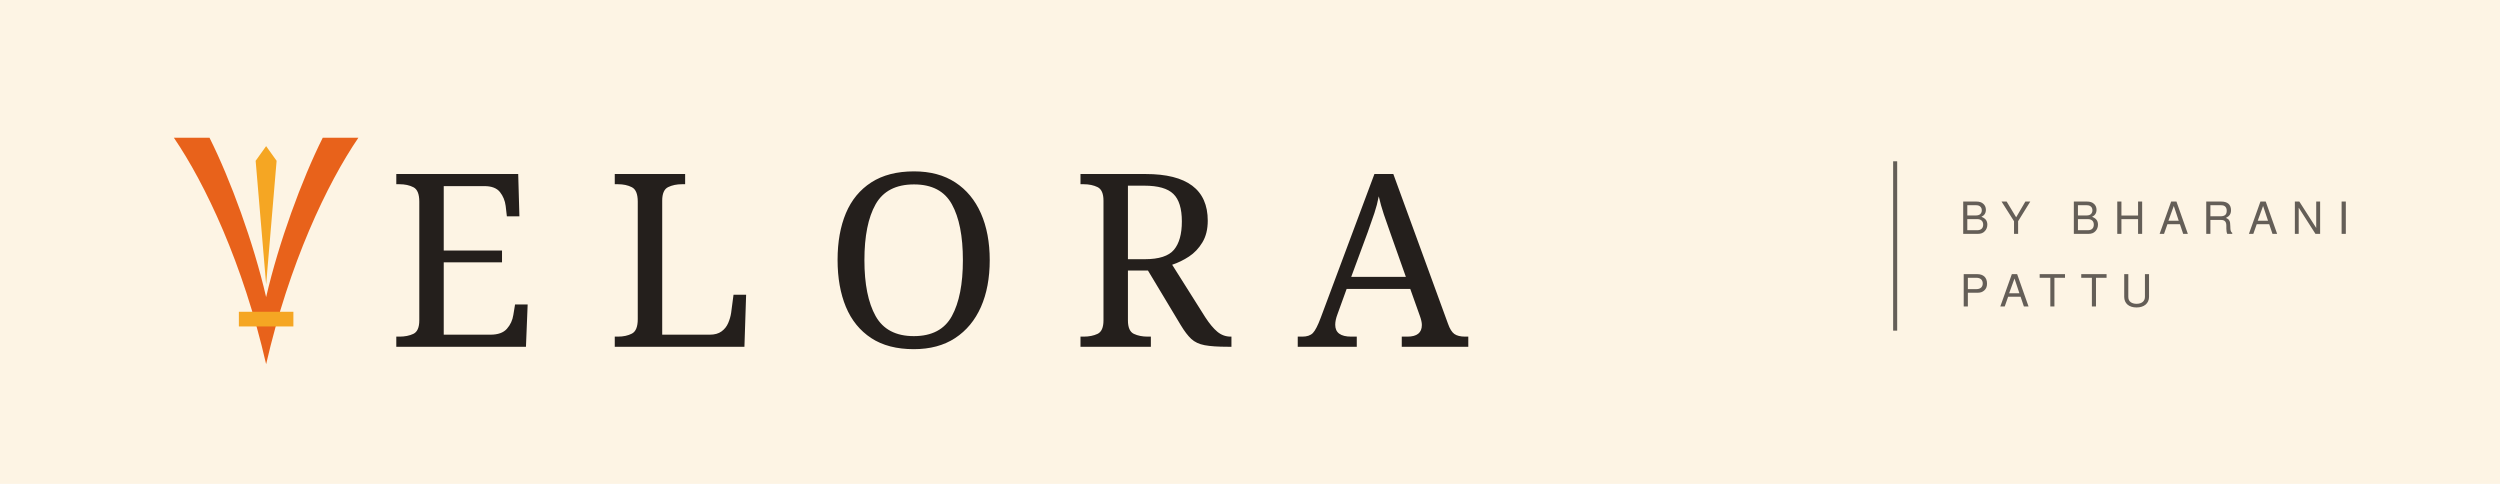
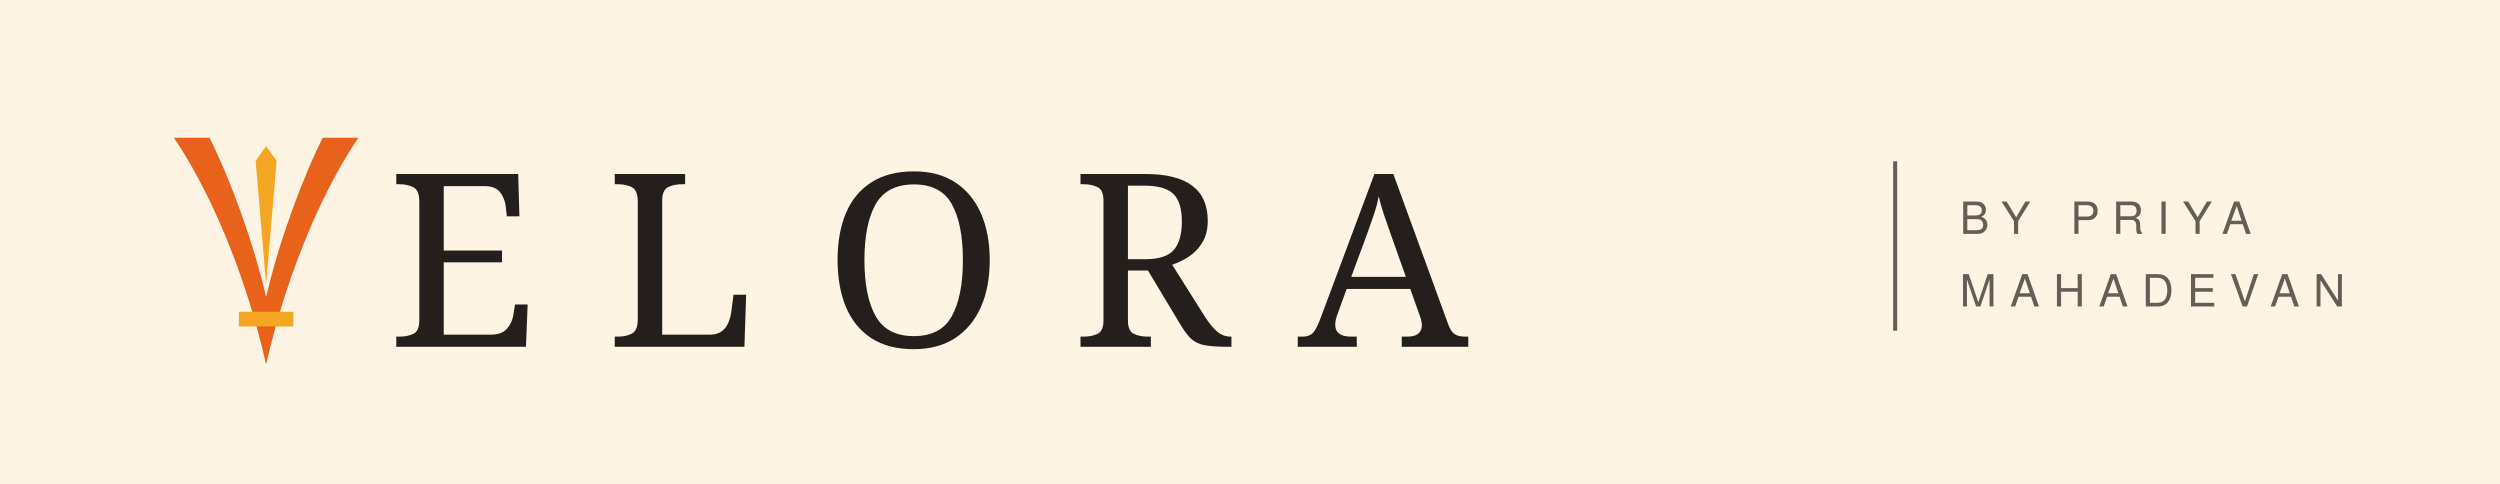
<svg xmlns="http://www.w3.org/2000/svg" viewBox="0 0 620 120" width="620" height="120">
  <rect width="620" height="120" fill="#FDF4E4" />
  <g transform="translate(40,30) scale(0.52)">
    <path d="M6 8 C 21 30 39 68 50 116 C 61 68 79 30 94 8 L 77 8 C 67 28 56 58 50 84 C 44 58 33 28 23 8 Z" fill="#E8621B" />
    <path d="M50 12 L55 19 L50 78 L45 19 Z" fill="#F5A623" />
    <path d="M37 91 L63 91 L63 98 L37 98 Z" fill="#F5A623" />
  </g>
  <text x="96" y="86" font-family="Bodoni Moda, Didot, serif" font-size="60" letter-spacing="16.8" fill="#241F1C">ELORA</text>
  <line x1="470" y1="40" x2="470" y2="82" stroke="rgba(36,31,28,.7)" stroke-width="1" />
-   <text x="486" y="58" font-family="Archivo, Helvetica, sans-serif" font-size="11" letter-spacing="3.4" fill="rgba(36,31,28,.7)">BY BHARANI</text>
-   <text x="486" y="76" font-family="Archivo, Helvetica, sans-serif" font-size="11" letter-spacing="3.4" fill="rgba(36,31,28,.7)">PATTU</text>
+   <text x="486" y="58" font-family="Archivo, Helvetica, sans-serif" font-size="11" letter-spacing="3.4" fill="rgba(36,31,28,.7)">BY PRIYA</text>
+   <text x="486" y="76" font-family="Archivo, Helvetica, sans-serif" font-size="11" letter-spacing="3.4" fill="rgba(36,31,28,.7)">MAHADEVAN</text>
</svg>
